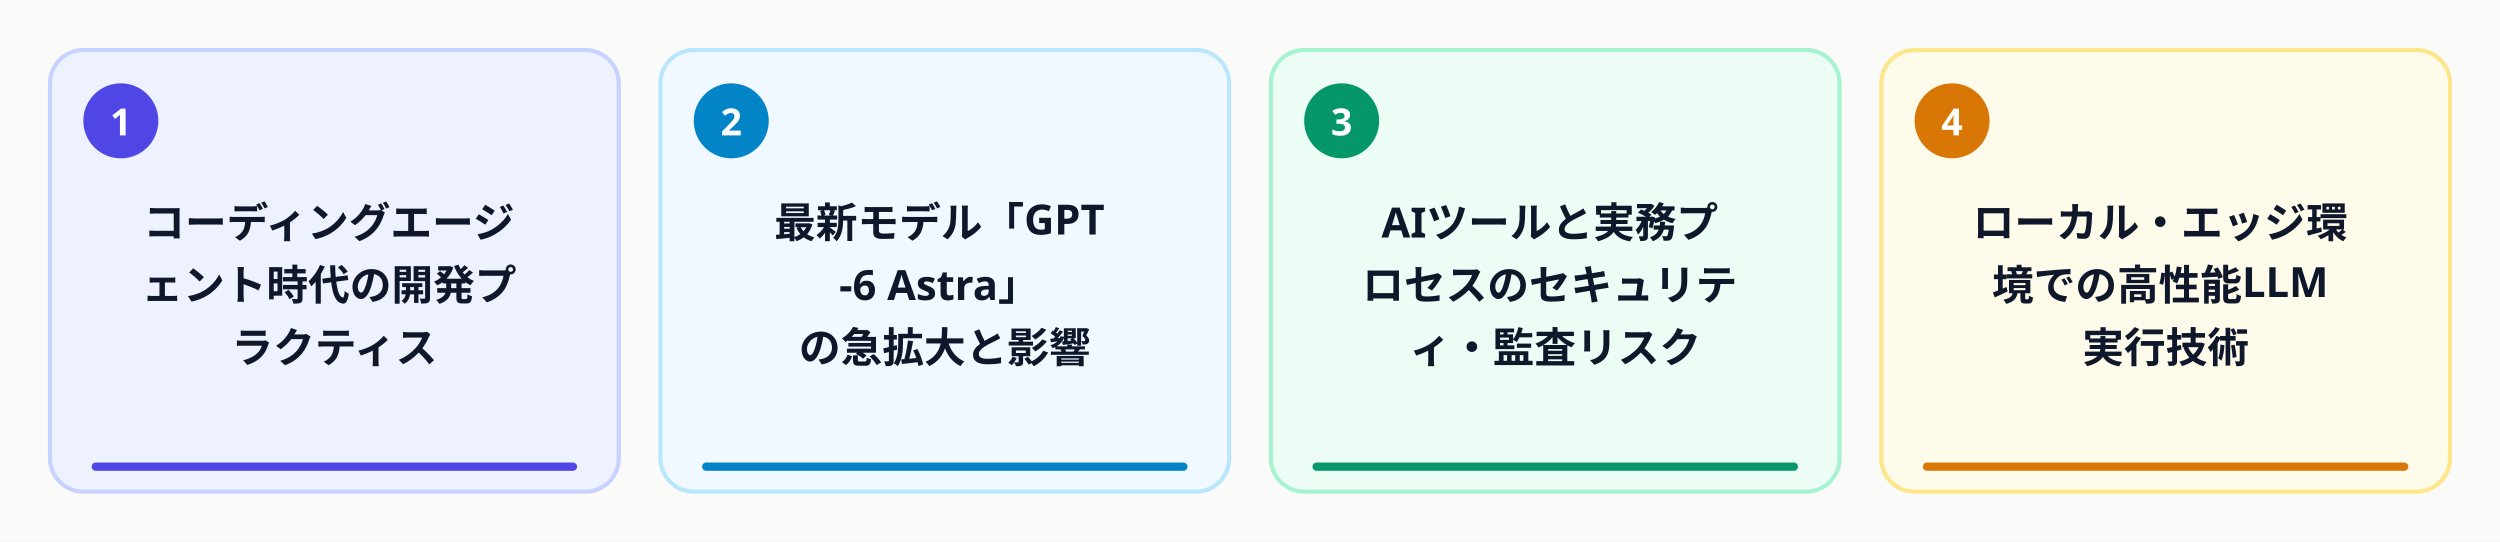
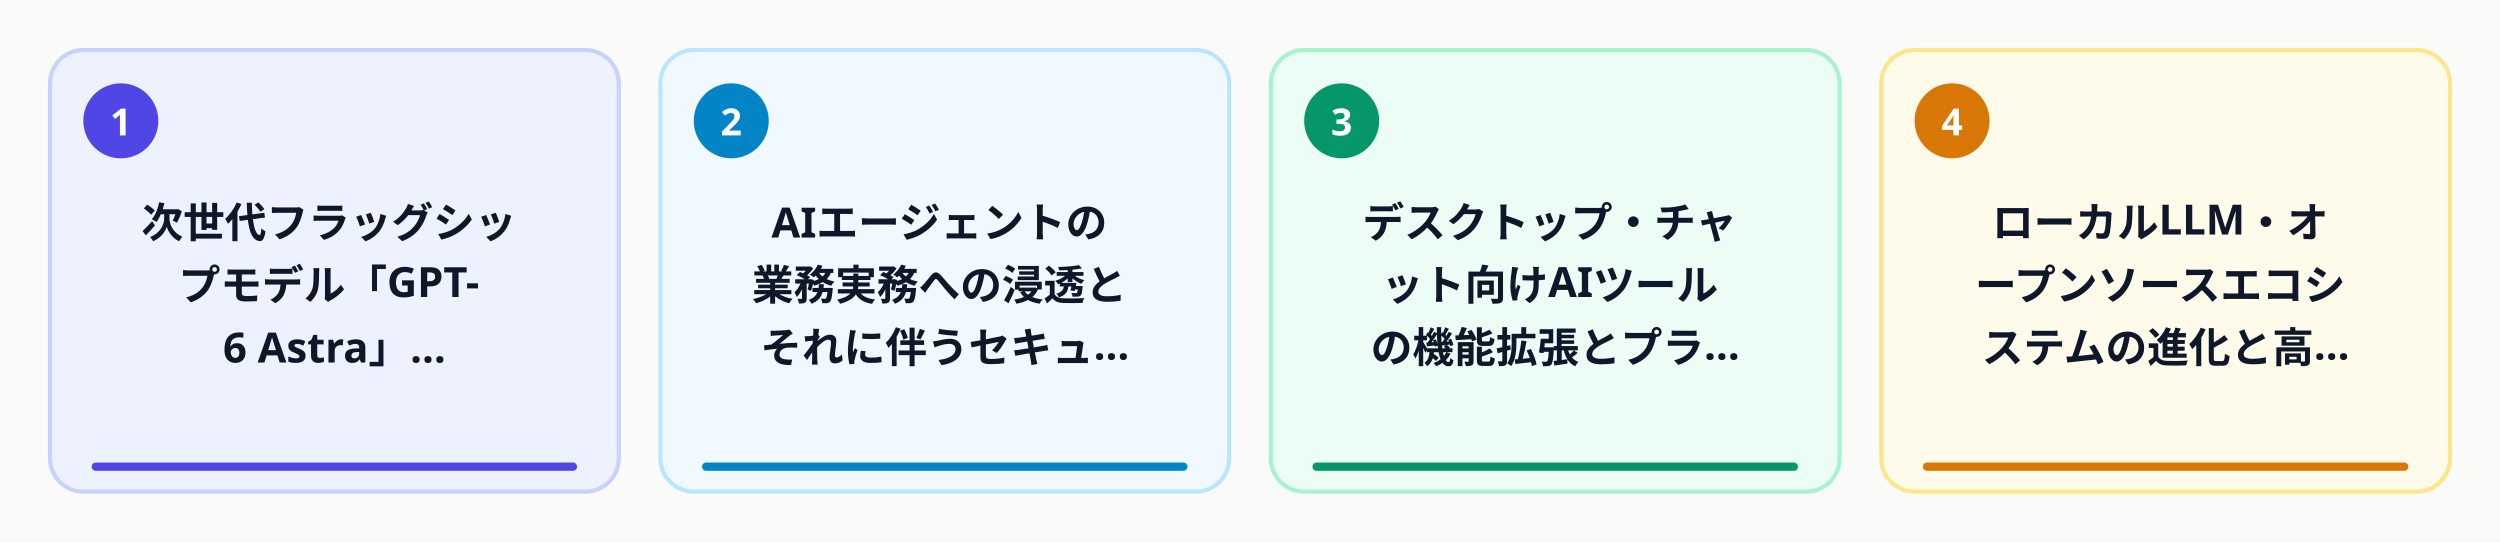
<svg xmlns="http://www.w3.org/2000/svg" viewBox="0 0 1200 260" width="1200" height="260">
  <rect width="1200" height="260" fill="#fafaf9" />
  <g>
    <rect x="24" y="24" width="273" height="212" rx="16" fill="#eef2ff" stroke="#c7d2fe" stroke-width="2" />
    <circle cx="58" cy="58" r="18" fill="#4f46e5" />
    <text x="58" y="58" text-anchor="middle" dominant-baseline="central" font-family="sans-serif" font-size="18" font-weight="700" fill="#ffffff">1</text>
    <text x="160.5" y="114" text-anchor="middle" font-family="'Hiragino Sans','Noto Sans JP',sans-serif" font-size="20" font-weight="700" fill="#0f172a">
-       <tspan x="160.5" dy="0">コーディングエージ</tspan>
-       <tspan x="160.5" dy="1.5em">ェント時代の開発プ</tspan>
-       <tspan x="160.5" dy="1.5em">ラクティス</tspan>
+       <tspan x="160.5" dy="0">次世代フラッグシッ</tspan>
+       <tspan x="160.5" dy="1.5em">プモデル「GPT-</tspan>
+       <tspan x="160.5" dy="1.5em">6 Astra」…</tspan>
    </text>
    <rect x="44" y="222" width="233" height="4" rx="2" fill="#4f46e5" />
  </g>
  <g>
    <rect x="317" y="24" width="273" height="212" rx="16" fill="#f0f9ff" stroke="#bae6fd" stroke-width="2" />
    <circle cx="351" cy="58" r="18" fill="#0284c7" />
    <text x="351" y="58" text-anchor="middle" dominant-baseline="central" font-family="sans-serif" font-size="18" font-weight="700" fill="#ffffff">2</text>
    <text x="453.5" y="114" text-anchor="middle" font-family="'Hiragino Sans','Noto Sans JP',sans-serif" font-size="20" font-weight="700" fill="#0f172a">
-       <tspan x="453.5" dy="0">最新モデル「GPT</tspan>
-       <tspan x="453.5" dy="1.5em">-6 Astra」</tspan>
-       <tspan x="453.5" dy="1.5em">の急拡大と影響</tspan>
+       <tspan x="453.5" dy="0">AIエージェントの</tspan>
+       <tspan x="453.5" dy="1.5em">業務実務への浸透と</tspan>
+       <tspan x="453.5" dy="1.5em">それに伴うセキュ…</tspan>
    </text>
    <rect x="337" y="222" width="233" height="4" rx="2" fill="#0284c7" />
  </g>
  <g>
    <rect x="610" y="24" width="273" height="212" rx="16" fill="#ecfdf5" stroke="#a7f3d0" stroke-width="2" />
    <circle cx="644" cy="58" r="18" fill="#059669" />
    <text x="644" y="58" text-anchor="middle" dominant-baseline="central" font-family="sans-serif" font-size="18" font-weight="700" fill="#ffffff">3</text>
    <text x="746.5" y="114" text-anchor="middle" font-family="'Hiragino Sans','Noto Sans JP',sans-serif" font-size="20" font-weight="700" fill="#0f172a">
-       <tspan x="746.5" dy="0">AIツールと実務プ</tspan>
-       <tspan x="746.5" dy="1.5em">ロセスのセキュリテ</tspan>
-       <tspan x="746.5" dy="1.5em">ィ・監査リスク</tspan>
+       <tspan x="746.5" dy="0">デスクトップ・チャ</tspan>
+       <tspan x="746.5" dy="1.5em">ット向けAIツール</tspan>
+       <tspan x="746.5" dy="1.5em">の機能拡張とプラ…</tspan>
    </text>
    <rect x="630" y="222" width="233" height="4" rx="2" fill="#059669" />
  </g>
  <g>
    <rect x="903" y="24" width="273" height="212" rx="16" fill="#fffbeb" stroke="#fde68a" stroke-width="2" />
    <circle cx="937" cy="58" r="18" fill="#d97706" />
    <text x="937" y="58" text-anchor="middle" dominant-baseline="central" font-family="sans-serif" font-size="18" font-weight="700" fill="#ffffff">4</text>
    <text x="1039.5" y="114" text-anchor="middle" font-family="'Hiragino Sans','Noto Sans JP',sans-serif" font-size="20" font-weight="700" fill="#0f172a">
-       <tspan x="1039.5" dy="0">ローカル・エッジ環</tspan>
-       <tspan x="1039.5" dy="1.5em">境での高性能LLM</tspan>
-       <tspan x="1039.5" dy="1.5em">実行技術</tspan>
+       <tspan x="1039.5" dy="0">ローカルLLM・オ</tspan>
+       <tspan x="1039.5" dy="1.5em">ープンソースエコシ</tspan>
+       <tspan x="1039.5" dy="1.5em">ステムの進化と高…</tspan>
    </text>
    <rect x="923" y="222" width="233" height="4" rx="2" fill="#d97706" />
  </g>
</svg>
